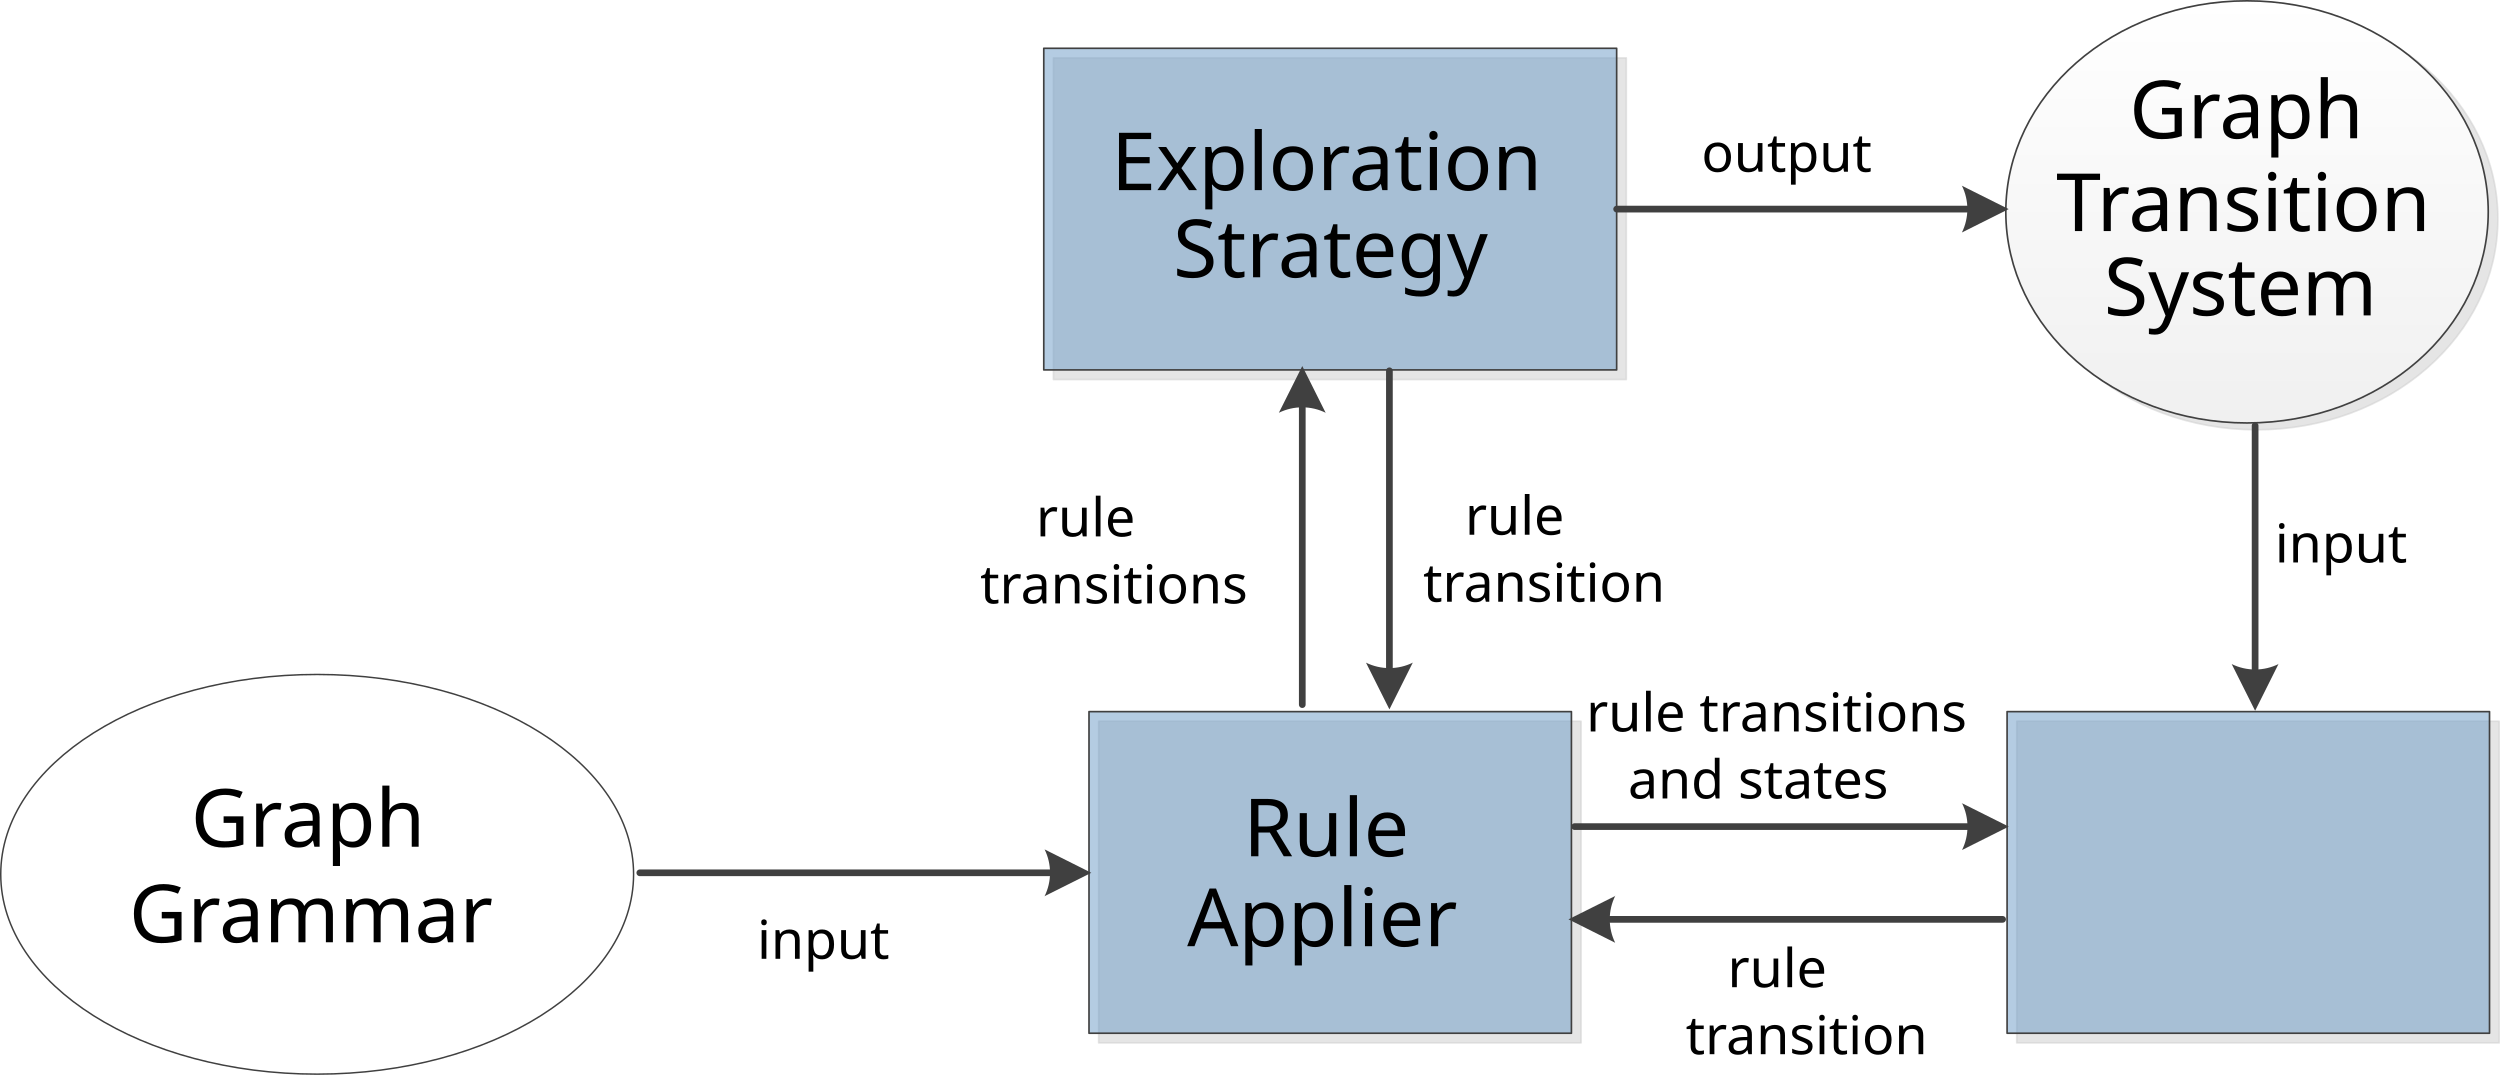
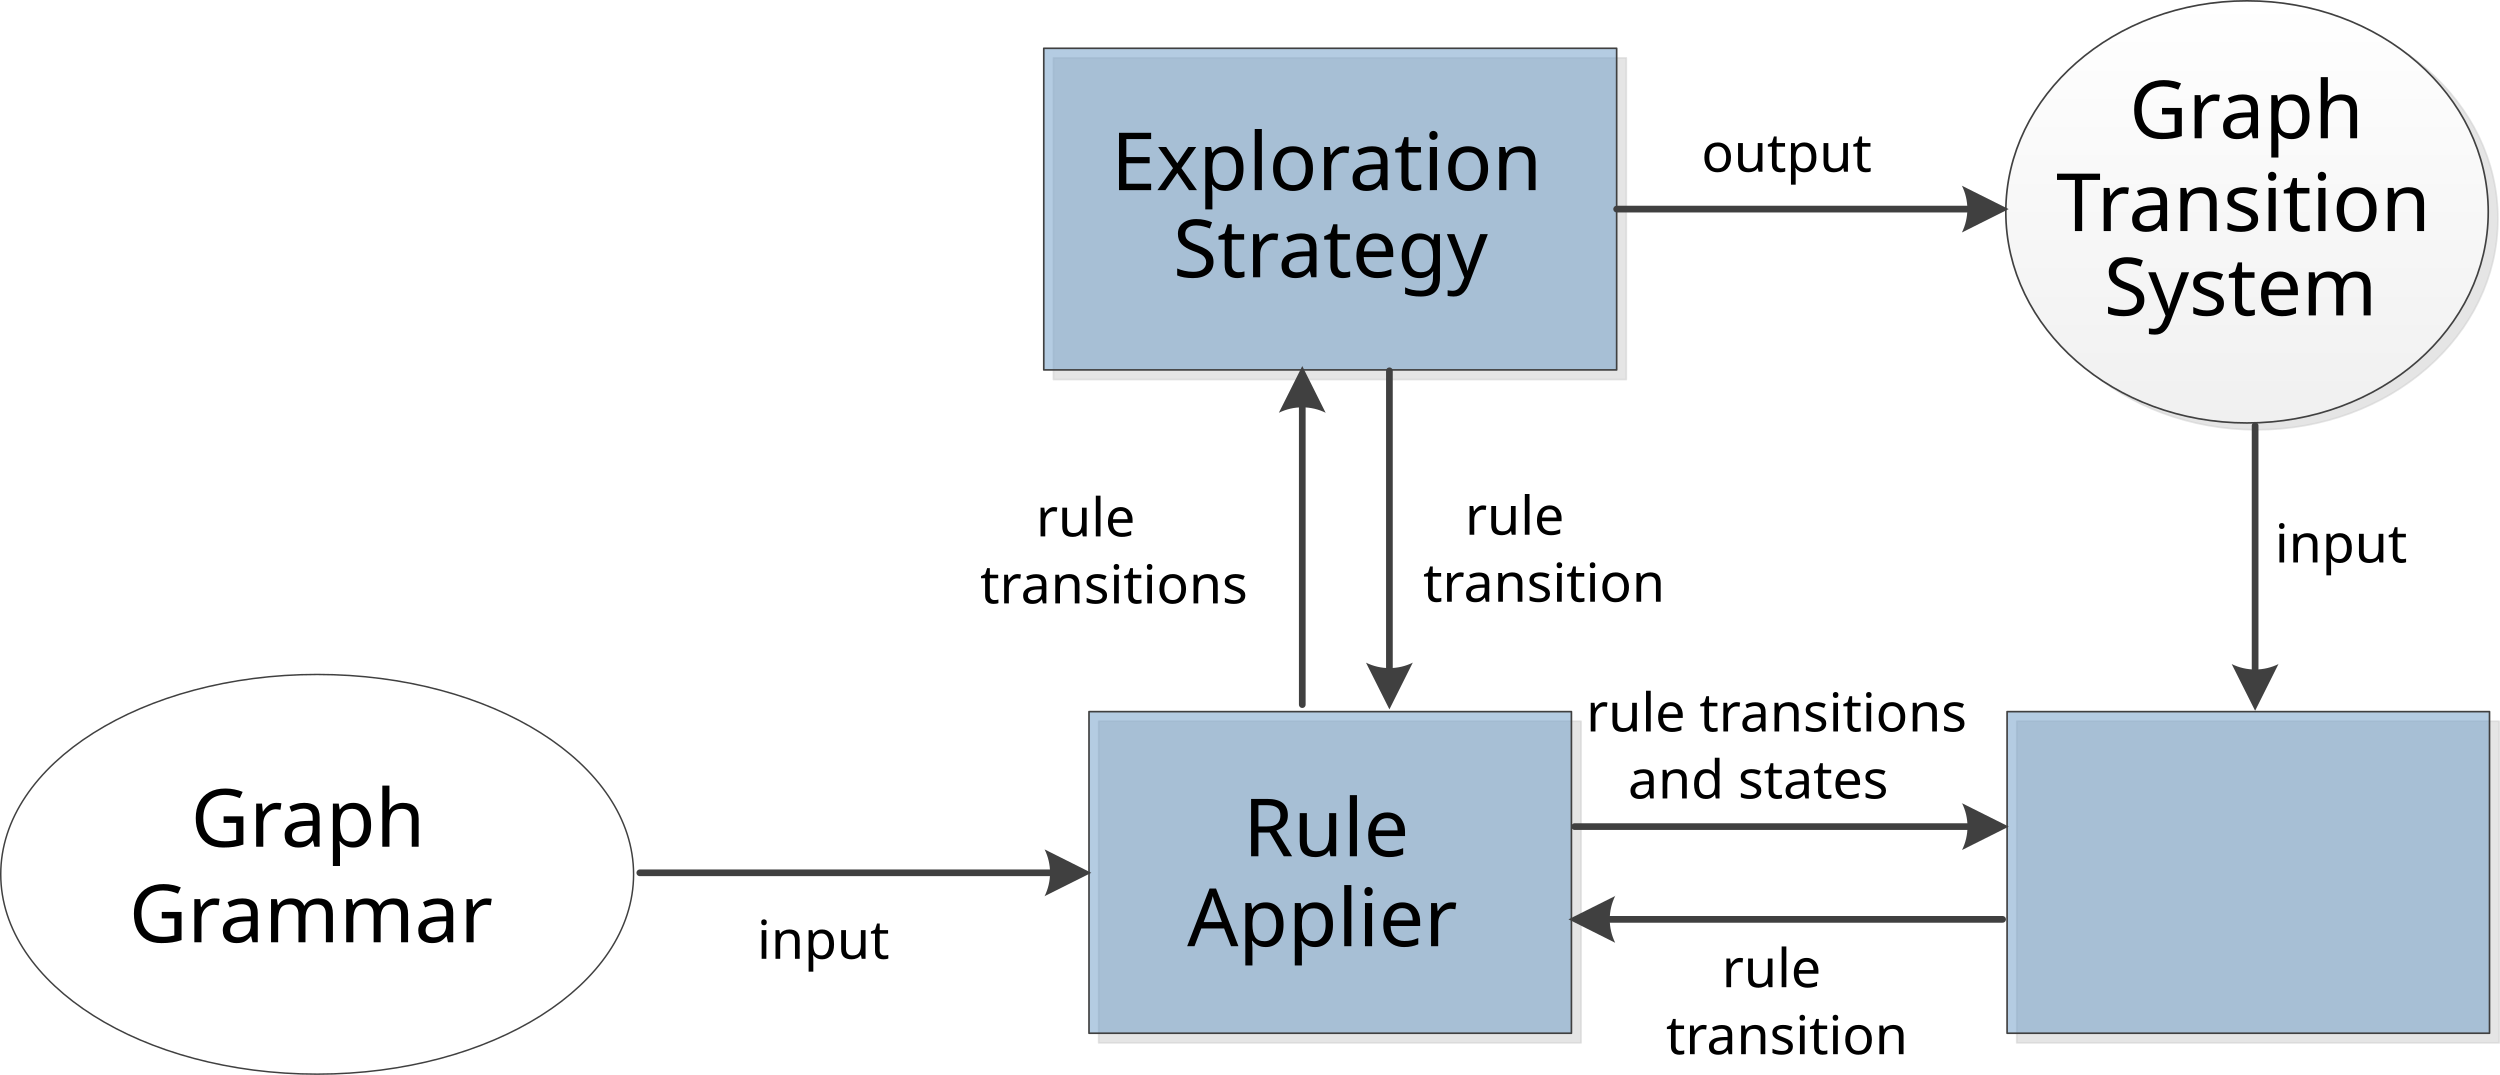
<svg xmlns="http://www.w3.org/2000/svg" xmlns:ns1="http://schemas.microsoft.com/visio/2003/SVGExtensions/" xmlns:xlink="http://www.w3.org/1999/xlink" width="466.393" height="200.514" viewBox="0 0 373.115 160.411" xml:space="preserve" color-interpolation-filters="sRGB" class="st10" id="svg3717" version="1.1" style="font-size:12px;fill:none;stroke-linecap:square;stroke-miterlimit:3;overflow:visible">
  <ns1:documentProperties ns1:langID="1033" ns1:viewMarkup="false">
    <ns1:userDefs>
      <ns1:ud ns1:nameU="msvSubprocessMaster" ns1:prompt="" ns1:val="VT4(Rectangle)" />
      <ns1:ud ns1:nameU="msvNoAutoConnect" ns1:val="VT0(1):26" />
    </ns1:userDefs>
  </ns1:documentProperties>
  <style type="text/css" id="style3719">
	
		.st1 {visibility:visible}
		.st2 {fill:#cdcdcd;fill-opacity:0.5;stroke:#cdcdcd;stroke-linecap:round;stroke-linejoin:round;stroke-opacity:0.5;stroke-width:0.25}
		.st3 {fill:url(#grad30-6);stroke:#404040;stroke-linecap:round;stroke-linejoin:round;stroke-width:0.25}
		.st4 {fill:#000000;font-family:Calibri;font-size:1em}
		.st5 {font-size:1em}
		.st6 {marker-end:url(#mrkr5-23);stroke:#404040;stroke-linecap:round;stroke-linejoin:round;stroke-width:1}
		.st7 {fill:#404040;fill-opacity:1;stroke:#404040;stroke-opacity:1;stroke-width:0.284}
		.st8 {fill:url(#grad30-20);stroke:#404040;stroke-linecap:round;stroke-linejoin:round;stroke-width:0.25}
		.st9 {marker-end:url(#mrkr5-23);marker-start:url(#mrkr5-53);stroke:#404040;stroke-linecap:round;stroke-linejoin:round;stroke-width:1}
		.st10 {fill:none;fill-rule:evenodd;font-size:12px;overflow:visible;stroke-linecap:square;stroke-miterlimit:3}
	
	</style>
  <defs id="Patterns_And_Gradients">
    <linearGradient id="grad30-6" ns1:fillPattern="30" ns1:foreground="#6b9bc7" ns1:foregroundOpacity="0.5" ns1:background="#6b9bc7" ns1:backgroundOpacity="0.5" x1="0" y1="1" x2="0" y2="0">
      <stop offset="0" style="stop-color:#6b9bc7;stop-opacity:0.5" id="stop3723" />
      <stop offset="1" style="stop-color:#6b9bc7;stop-opacity:0.5" id="stop3725" />
    </linearGradient>
    <linearGradient id="grad30-20" ns1:fillPattern="30" ns1:foreground="#f0f0f0" ns1:background="#ffffff" x1="0" y1="1" x2="0" y2="0">
      <stop offset="0" style="stop-color:#f0f0f0;stop-opacity:1" id="stop3728" />
      <stop offset="1" style="stop-color:#ffffff;stop-opacity:1" id="stop3730" />
    </linearGradient>
    <linearGradient id="grad30-20-1" ns1:fillPattern="30" ns1:foreground="#f0f0f0" ns1:background="#ffffff" x1="0" y1="1" x2="0" y2="0">
      <stop offset="0" style="stop-color:#f0f0f0;stop-opacity:1" id="stop3728-5" />
      <stop offset="1" style="stop-color:#ffffff;stop-opacity:1" id="stop3730-2" />
    </linearGradient>
    <linearGradient xlink:href="#grad30-20" id="linearGradient3609" x1="-320.069" y1="809.748" x2="-320.069" y2="742.198" gradientTransform="matrix(1.12166,0,0,0.7086822,-299.6672,829.9545)" gradientUnits="userSpaceOnUse" />
    <marker style="fill:#404040;fill-opacity:1;stroke:#404040;stroke-width:0.284;stroke-opacity:1;overflow:visible" id="mrkr5-23-3" class="st7" ns1:arrowType="5" ns1:arrowSize="2" ns1:setback="6.16" refX="-6.16" orient="auto" markerUnits="strokeWidth" overflow="visible">
      <use height="3" width="3" y="0" x="0" xlink:href="#lend5" transform="scale(-3.52,-3.52)" id="use3737-2" />
    </marker>
    <linearGradient xlink:href="#grad30-20" id="linearGradient3706" x1="-0.117" y1="846.608" x2="-0.117" y2="779.008" gradientTransform="matrix(1.068781,0,0,0.9356455,-0.4194915,0.4194917)" gradientUnits="userSpaceOnUse" />
    <marker style="fill:#404040;fill-opacity:1;stroke:#404040;stroke-width:0.284;stroke-opacity:1;overflow:visible" id="mrkr5-23-8" class="st7" ns1:arrowType="5" ns1:arrowSize="2" ns1:setback="6.16" refX="-6.16" orient="auto" markerUnits="strokeWidth" overflow="visible">
      <use height="3" width="3" y="0" x="0" xlink:href="#lend5" transform="scale(-3.52,-3.52)" id="use3737-5" />
    </marker>
    <marker style="fill:#404040;fill-opacity:1;stroke:#404040;stroke-width:0.284;stroke-opacity:1;overflow:visible" id="mrkr5-23-2" class="st7" ns1:arrowType="5" ns1:arrowSize="2" ns1:setback="6.16" refX="-6.16" orient="auto" markerUnits="strokeWidth" overflow="visible">
      <use height="3" width="3" y="0" x="0" xlink:href="#lend5" transform="scale(-3.52,-3.52)" id="use3737-7" />
    </marker>
    <marker style="fill:#404040;fill-opacity:1;stroke:#404040;stroke-width:0.284;stroke-opacity:1;overflow:visible" id="mrkr5-23-1" class="st7" ns1:arrowType="5" ns1:arrowSize="2" ns1:setback="6.16" refX="-6.16" orient="auto" markerUnits="strokeWidth" overflow="visible">
      <use height="3" width="3" y="0" x="0" xlink:href="#lend5" transform="scale(-3.52,-3.52)" id="use3737-74" />
    </marker>
    <linearGradient xlink:href="#grad30-6" id="linearGradient3158" x1="-0.102" y1="969.313" x2="-0.102" y2="910.27" gradientTransform="scale(1.223687,0.8172026)" gradientUnits="userSpaceOnUse" />
    <marker style="fill:#404040;fill-opacity:1;stroke:#404040;stroke-width:0.284;stroke-opacity:1;overflow:visible" id="mrkr5-23-5" class="st7" ns1:arrowType="5" ns1:arrowSize="2" ns1:setback="6.16" refX="-6.16" orient="auto" markerUnits="strokeWidth" overflow="visible">
      <use height="3" width="3" y="0" x="0" xlink:href="#lend5" transform="scale(-3.52,-3.52)" id="use3737-1" />
    </marker>
    <marker style="fill:#404040;fill-opacity:1;stroke:#404040;stroke-width:0.284;stroke-opacity:1;overflow:visible" id="mrkr5-23-52" class="st7" ns1:arrowType="5" ns1:arrowSize="2" ns1:setback="6.16" refX="-6.16" orient="auto" markerUnits="strokeWidth" overflow="visible">
      <use height="3" width="3" y="0" x="0" xlink:href="#lend5" transform="scale(-3.52,-3.52)" id="use3737-76" />
    </marker>
    <marker style="fill:#404040;fill-opacity:1;stroke:#404040;stroke-width:0.284;stroke-opacity:1;overflow:visible" id="mrkr5-23-32" class="st7" ns1:arrowType="5" ns1:arrowSize="2" ns1:setback="6.16" refX="-6.16" orient="auto" markerUnits="strokeWidth" overflow="visible">
      <use height="3" width="3" y="0" x="0" xlink:href="#lend5" transform="scale(-3.52,-3.52)" id="use3737-21" />
    </marker>
    <marker style="fill:#404040;fill-opacity:1;stroke:#404040;stroke-width:0.284;stroke-opacity:1;overflow:visible" id="mrkr5-23-89" class="st7" ns1:arrowType="5" ns1:arrowSize="2" ns1:setback="6.16" refX="-6.16" orient="auto" markerUnits="strokeWidth" overflow="visible">
      <use height="3" width="3" y="0" x="0" xlink:href="#lend5" transform="scale(-3.52,-3.52)" id="use3737-27" />
    </marker>
    <linearGradient xlink:href="#grad30-6" id="linearGradient3718" x1="-0.094" y1="1055.996" x2="-0.094" y2="991.673" gradientTransform="scale(1.333117,0.7501215)" gradientUnits="userSpaceOnUse" />
    <linearGradient xlink:href="#grad30-6" id="linearGradient3720" x1="-0.102" y1="969.313" x2="-0.102" y2="910.27" gradientTransform="scale(1.223687,0.8172026)" gradientUnits="userSpaceOnUse" />
  </defs>
  <defs id="Markers">
    <g id="lend5">
      <path d="M 2,1 0,0 1.981,-0.993 C 1.672,-0.365 1.673,0.373 1.985,1" style="stroke:none" id="path3734" />
    </g>
    <marker id="mrkr5-23" class="st7" ns1:arrowType="5" ns1:arrowSize="2" ns1:setback="6.16" refX="-6.16" orient="auto" markerUnits="strokeWidth" overflow="visible" style="fill:#404040;fill-opacity:1;stroke:#404040;stroke-width:0.284;stroke-opacity:1;overflow:visible">
      <use xlink:href="#lend5" transform="scale(-3.52,-3.52)" id="use3737" x="0" y="0" width="3" height="3" />
    </marker>
    <marker id="mrkr5-53" class="st7" ns1:arrowType="5" ns1:arrowSize="2" ns1:setback="5.8" refX="5.8" orient="auto" markerUnits="strokeWidth" overflow="visible" style="fill:#404040;fill-opacity:1;stroke:#404040;stroke-width:0.284;stroke-opacity:1;overflow:visible">
      <use xlink:href="#lend5" transform="scale(3.52,3.52)" id="use3740" x="0" y="0" width="3" height="3" />
    </marker>
  </defs>
  <g ns1:mID="0" ns1:index="1" ns1:groupContext="foregroundPage" id="g3742" transform="translate(-42.2214,-34.7945)">
    <ns1:userDefs>
      <ns1:ud ns1:nameU="msvThemeColors" ns1:val="VT0(36):26" />
      <ns1:ud ns1:nameU="msvThemeEffects" ns1:val="VT0(16):26" />
      <ns1:ud ns1:nameU="msvThemeOrder" ns1:val="VT0(0):26" />
    </ns1:userDefs>
    <ns1:pageProperties ns1:drawingScale="1" ns1:pageScale="1" ns1:drawingUnits="0" ns1:shadowOffsetX="9" ns1:shadowOffsetY="-9" />
    <ns1:layer ns1:name="Connector" ns1:index="0" />
    <g id="shape5-1" ns1:mID="5" ns1:groupContext="shape" transform="translate(341.7712,-603)">
      <ns1:userDefs>
        <ns1:ud ns1:nameU="visVersion" ns1:val="VT0(14):26" />
        <ns1:ud ns1:nameU="msvThemeColors" ns1:val="VT0(36):26" />
        <ns1:ud ns1:nameU="msvThemeEffects" ns1:val="VT0(16):26" />
      </ns1:userDefs>
      <ns1:textBlock ns1:margins="rect(4,4,4,4)" />
      <ns1:textRect cx="36" cy="768" width="72" height="48" />
      <g id="shadow5-2" ns1:groupContext="shadow" ns1:shadowOffsetX="1.44" ns1:shadowOffsetY="-1.44" ns1:shadowType="1" transform="translate(1.44,1.44)" class="st1" style="visibility:visible">
        <rect x="0" y="744" width="72" height="48" class="st2" id="rect3752" style="fill:#cdcdcd;fill-opacity:0.5;stroke:#cdcdcd;stroke-width:0.25;stroke-linecap:round;stroke-linejoin:round;stroke-opacity:0.5" />
      </g>
      <rect x="0" y="744" width="72" height="48" class="st3" id="rect3754" style="fill:url(#linearGradient3158);stroke:#404040;stroke-width:0.25;stroke-linecap:round;stroke-linejoin:round" />
      <text x="26.011" y="772.858" class="st4" ns1:langID="1043" id="text3756" style="fill:#000000;font-family:Calibri">
        <ns1:paragraph ns1:horizAlign="1" />
        <ns1:tabList />GUI</text>
    </g>
    <g id="shape1-8" ns1:mID="1" ns1:groupContext="shape" transform="translate(198,-702)">
      <ns1:userDefs>
        <ns1:ud ns1:nameU="visVersion" ns1:val="VT0(14):26" />
        <ns1:ud ns1:nameU="msvThemeColors" ns1:val="VT0(36):26" />
        <ns1:ud ns1:nameU="msvThemeEffects" ns1:val="VT0(16):26" />
      </ns1:userDefs>
      <ns1:textBlock ns1:margins="rect(4,4,4,4)" />
      <ns1:textRect cx="42.75" cy="768" width="85.5" height="48" />
      <g id="shadow1-9" ns1:groupContext="shadow" ns1:shadowOffsetX="1.44" ns1:shadowOffsetY="-1.44" ns1:shadowType="1" transform="translate(1.44,1.44)" class="st1" style="visibility:visible">
        <rect x="0" y="744" width="85.5" height="48" class="st2" id="rect3764" style="fill:#cdcdcd;fill-opacity:0.5;stroke:#cdcdcd;stroke-width:0.25;stroke-linecap:round;stroke-linejoin:round;stroke-opacity:0.5" />
      </g>
      <rect x="0" y="744" width="85.5" height="48" class="st3" id="rect3766" style="fill:url(#linearGradient3718);stroke:#404040;stroke-width:0.25;stroke-linecap:round;stroke-linejoin:round" />
      <text x="10.071" y="765.17" class="st4" ns1:langID="1043" id="text3768" style="fill:#000000;font-family:Calibri">Exploration </text>
      <text x="19.3" y="778.175" class="st4" ns1:langID="1043" style="fill:#000000;font-family:Calibri" id="text3828">Strategy </text>
    </g>
    <g id="shape7-24" ns1:mID="7" ns1:groupContext="shape" transform="translate(342,-694.5)">
      <ns1:userDefs>
        <ns1:ud ns1:nameU="visVersion" ns1:val="VT0(14):26" />
        <ns1:ud ns1:nameU="msvThemeColors" ns1:val="VT0(36):26" />
        <ns1:ud ns1:nameU="msvThemeEffects" ns1:val="VT0(16):26" />
      </ns1:userDefs>
      <ns1:textBlock ns1:margins="rect(4,4,4,4)" />
      <ns1:textRect cx="36" cy="760.5" width="63" height="55.125" />
      <g id="shadow7-25" ns1:groupContext="shadow" ns1:shadowOffsetX="1.44" ns1:shadowOffsetY="-1.44" ns1:shadowType="1" transform="translate(1.020509,1.44)" class="st1" style="visibility:visible">
        <path d="m 0,760.5 a 36,31.5 0 0 1 72,0 36,31.5 0 0 1 -72,0 z" class="st2" id="path3785" style="fill:#cdcdcd;fill-opacity:0.5;stroke:#cdcdcd;stroke-width:0.25;stroke-linecap:round;stroke-linejoin:round;stroke-opacity:0.5" />
      </g>
      <path d="m -0.419,760.919 a 36,31.5 0 1 1 72,0 36,31.5 0 0 1 -72,0 z" class="st8" id="path3787" style="fill:url(#linearGradient3706);stroke:#404040;stroke-width:0.25;stroke-linecap:round;stroke-linejoin:round" />
      <text x="18.004" y="749.934" class="st4" ns1:langID="1043" id="text3789" style="fill:#000000;font-family:Calibri">Graph </text>
      <text x="7.097" y="763.777" class="st4" ns1:langID="1043" style="fill:#000000;font-family:Calibri" id="text3837">Transition </text>
      <text x="14.228" y="776.362" class="st4" ns1:langID="1043" style="fill:#000000;font-family:Calibri" id="text3835">System </text>
      <path d="m -299.667,859.78 a 47.224,29.825 0 1 1 94.448,0 47.224,29.825 0 0 1 -94.448,0 z" class="st8" id="path3787-7" style="fill:url(#linearGradient3609);stroke:#404040;stroke-width:0.223;stroke-linecap:round;stroke-linejoin:round" />
      <text x="-271.297" y="855.663" class="st4" ns1:langID="1043" id="text3789-1" style="font-size:12px;fill:#000000;font-family:Calibri">Graph</text>
      <text x="-280.526" y="869.926" class="st4" ns1:langID="1043" style="font-size:12px;fill:#000000;font-family:Calibri" id="text3837-4">Grammar</text>
      <text xml:space="preserve" style="font-size:9.6px;font-style:normal;font-variant:normal;font-weight:normal;font-stretch:normal;line-height:125%;letter-spacing:0px;word-spacing:0px;fill:#000000;fill-opacity:1;stroke:none;font-family:Verdana;-inkscape-font-specification:Verdana" x="-186.793" y="872.39" id="text3399-8">
        <tspan id="tspan3401-8" x="-186.793" y="872.39" style="font-size:8px">input</tspan>
      </text>
      <text xml:space="preserve" style="font-size:9.6px;font-style:normal;font-variant:normal;font-weight:normal;font-stretch:normal;line-height:125%;letter-spacing:0px;word-spacing:0px;fill:#000000;fill-opacity:1;stroke:none;font-family:Verdana;-inkscape-font-specification:Verdana" x="-45.844" y="754.932" id="text3399-8-8">
        <tspan id="tspan3401-8-9" x="-45.844" y="754.932" style="font-size:8px">output</tspan>
      </text>
      <text xml:space="preserve" style="font-size:9.6px;font-style:normal;font-variant:normal;font-weight:normal;font-stretch:normal;line-height:125%;letter-spacing:0px;word-spacing:0px;fill:#000000;fill-opacity:1;stroke:none;font-family:Verdana;-inkscape-font-specification:Verdana" x="-153.488" y="809.347" id="text3399-8-8-8">
        <tspan id="tspan3401-8-9-8" x="-153.488" y="809.347" style="font-size:8px">    rule </tspan>
        <tspan x="-153.488" y="819.347" style="font-size:8px" id="tspan3126">transitions</tspan>
      </text>
      <text xml:space="preserve" style="font-size:9.6px;font-style:normal;font-variant:normal;font-weight:normal;font-stretch:normal;line-height:125%;letter-spacing:0px;word-spacing:0px;fill:#000000;fill-opacity:1;stroke:none;font-family:Verdana;-inkscape-font-specification:Verdana" x="-87.384" y="809.097" id="text3399-8-8-8-2">
        <tspan x="-87.384" y="809.097" style="font-size:8px" id="tspan3126-5">   rule</tspan>
        <tspan x="-87.384" y="819.097" style="font-size:8px" id="tspan3162">transition</tspan>
      </text>
      <text xml:space="preserve" style="font-size:9.6px;font-style:normal;font-variant:normal;font-weight:normal;font-stretch:normal;line-height:125%;letter-spacing:0px;word-spacing:0px;fill:#000000;fill-opacity:1;stroke:none;font-family:Verdana;-inkscape-font-specification:Verdana" x="-63.053" y="838.462" id="text3399-8-8-8-7">
        <tspan x="-63.053" y="838.462" style="font-size:8px" id="tspan3126-1">rule transitions</tspan>
        <tspan x="-63.053" y="848.462" style="font-size:8px" id="tspan3368">   and states</tspan>
      </text>
      <text xml:space="preserve" style="font-size:9.6px;font-style:normal;font-variant:normal;font-weight:normal;font-stretch:normal;line-height:125%;letter-spacing:0px;word-spacing:0px;fill:#000000;fill-opacity:1;stroke:none;font-family:Verdana;-inkscape-font-specification:Verdana" x="39.732" y="813.242" id="text3399-8-1">
        <tspan id="tspan3401-8-2" x="39.732" y="813.242" style="font-size:8px">input</tspan>
      </text>
-       <text xml:space="preserve" style="font-size:9.6px;font-style:normal;font-variant:normal;font-weight:normal;font-stretch:normal;line-height:125%;letter-spacing:0px;word-spacing:0px;fill:#000000;fill-opacity:1;stroke:none;font-family:Verdana;-inkscape-font-specification:Verdana" x="-48.193" y="876.635" id="text3399-8-8-8-2-4">
-         <tspan x="-48.193" y="876.635" style="font-size:8px" id="tspan3126-5-0">   rule</tspan>
-         <tspan x="-48.193" y="886.635" style="font-size:8px" id="tspan3162-9">transition</tspan>
+       <text xml:space="preserve" style="font-size:9.6px;font-style:normal;font-variant:normal;font-weight:normal;font-stretch:normal;line-height:125%;letter-spacing:0px;word-spacing:0px;fill:#000000;fill-opacity:1;stroke:none;font-family:Verdana;-inkscape-font-specification:Verdana" x="-51.129" y="876.635" id="text3399-8-8-8-2-4">
+         <tspan x="-51.129" y="876.635" style="font-size:8px" id="tspan3126-5-0">    rule</tspan>
+         <tspan x="-51.129" y="886.635" style="font-size:8px" id="tspan3162-9">transition</tspan>
      </text>
    </g>
    <g id="shape2-32" ns1:mID="2" ns1:groupContext="shape" ns1:layerMember="0" transform="translate(283.5,-717)">
      <ns1:userDefs>
        <ns1:ud ns1:nameU="msvThemeColors" ns1:val="VT0(36):26" />
        <ns1:ud ns1:nameU="msvThemeEffects" ns1:val="VT0(16):26" />
      </ns1:userDefs>
      <path d="m 0,783 52.34,0" class="st6" id="path3798" style="stroke:#404040;stroke-width:1;stroke-linecap:round;stroke-linejoin:round;marker-end:url(#mrkr5-23)" />
    </g>
    <g id="shape3-38" ns1:mID="3" ns1:groupContext="shape" transform="translate(204.75,-603)">
      <ns1:userDefs>
        <ns1:ud ns1:nameU="visVersion" ns1:val="VT0(14):26" />
        <ns1:ud ns1:nameU="msvThemeColors" ns1:val="VT0(36):26" />
        <ns1:ud ns1:nameU="msvThemeEffects" ns1:val="VT0(16):26" />
      </ns1:userDefs>
      <ns1:textBlock ns1:margins="rect(4,4,4,4)" />
      <ns1:textRect cx="36" cy="768" width="72" height="48" />
      <g id="shadow3-39" ns1:groupContext="shadow" ns1:shadowOffsetX="1.44" ns1:shadowOffsetY="-1.44" ns1:shadowType="1" transform="translate(1.44,1.44)" class="st1" style="visibility:visible">
        <rect x="0" y="744" width="72" height="48" class="st2" id="rect3806" style="fill:#cdcdcd;fill-opacity:0.5;stroke:#cdcdcd;stroke-width:0.25;stroke-linecap:round;stroke-linejoin:round;stroke-opacity:0.5" />
      </g>
      <rect x="0" y="744" width="72" height="48" class="st3" id="rect3808" style="fill:url(#linearGradient3720);stroke:#404040;stroke-width:0.25;stroke-linecap:round;stroke-linejoin:round" />
      <text x="23.037" y="765.59" class="st4" ns1:langID="1043" id="text3810" style="fill:#000000;font-family:Calibri">Rule </text>
      <text x="14.648" y="779.014" class="st4" ns1:langID="1043" style="fill:#000000;font-family:Calibri" id="text3833">Applier </text>
    </g>
    <g id="shape6-16-2" ns1:mID="6" ns1:groupContext="shape" ns1:layerMember="0" transform="matrix(-1,0,0,1,133.0953,-617.9425)">
      <ns1:userDefs>
        <ns1:ud ns1:nameU="msvThemeColors" ns1:val="VT0(36):26" />
        <ns1:ud ns1:nameU="msvThemeEffects" ns1:val="VT0(16):26" />
      </ns1:userDefs>
      <path d="M -4.614,783 -65.84,783" class="st6" id="path3777-6" style="stroke:#404040;stroke-width:1;stroke-linecap:round;stroke-linejoin:round;marker-end:url(#mrkr5-23)" />
    </g>
    <g id="shape2-32-7" ns1:mID="2" ns1:groupContext="shape" ns1:layerMember="0" transform="matrix(0,1,-1,0,1032.585,82.16524)">
      <ns1:userDefs>
        <ns1:ud ns1:nameU="msvThemeColors" ns1:val="VT0(36):26" />
        <ns1:ud ns1:nameU="msvThemeEffects" ns1:val="VT0(16):26" />
      </ns1:userDefs>
      <path d="M 7.97,783 52.34,783" class="st6" id="path3798-1" style="stroke:#404040;stroke-width:1;stroke-linecap:round;stroke-linejoin:round;marker-end:url(#mrkr5-23)" />
    </g>
    <g id="shape2-32-7-0" ns1:mID="2" ns1:groupContext="shape" ns1:layerMember="0" transform="matrix(0,-1,-1,0,1019.581,147.9258)">
      <ns1:userDefs>
        <ns1:ud ns1:nameU="msvThemeColors" ns1:val="VT0(36):26" />
        <ns1:ud ns1:nameU="msvThemeEffects" ns1:val="VT0(16):26" />
      </ns1:userDefs>
      <path d="M 7.97,783 52.34,783" class="st6" id="path3798-1-4" style="stroke:#404040;stroke-width:1;stroke-linecap:round;stroke-linejoin:round;marker-end:url(#mrkr5-23)" />
    </g>
    <g id="shape2-32-1" ns1:mID="2" ns1:groupContext="shape" ns1:layerMember="0" transform="translate(283.5212,-624.8393)">
      <ns1:userDefs>
        <ns1:ud ns1:nameU="msvThemeColors" ns1:val="VT0(36):26" />
        <ns1:ud ns1:nameU="msvThemeEffects" ns1:val="VT0(16):26" />
      </ns1:userDefs>
      <path d="M -6.292,783 52.34,783" class="st6" id="path3798-2" style="stroke:#404040;stroke-width:1;stroke-linecap:round;stroke-linejoin:round;marker-end:url(#mrkr5-23)" />
    </g>
    <g id="shape2-32-1-6" ns1:mID="2" ns1:groupContext="shape" ns1:layerMember="0" transform="matrix(-1,0,0,1,334.8093,-610.9961)">
      <ns1:userDefs>
        <ns1:ud ns1:nameU="msvThemeColors" ns1:val="VT0(36):26" />
        <ns1:ud ns1:nameU="msvThemeEffects" ns1:val="VT0(16):26" />
      </ns1:userDefs>
      <path d="M -6.292,783 52.34,783" class="st6" id="path3798-2-5" style="stroke:#404040;stroke-width:1;stroke-linecap:round;stroke-linejoin:round;marker-end:url(#mrkr5-23)" />
    </g>
    <g id="shape2-32-7-9" ns1:mID="2" ns1:groupContext="shape" ns1:layerMember="0" transform="matrix(0,1,-1,0,1161.788,82.375)">
      <ns1:userDefs>
        <ns1:ud ns1:nameU="msvThemeColors" ns1:val="VT0(36):26" />
        <ns1:ud ns1:nameU="msvThemeEffects" ns1:val="VT0(16):26" />
      </ns1:userDefs>
      <path d="M 15.941,783 52.34,783" class="st6" id="path3798-1-43" style="stroke:#404040;stroke-width:1;stroke-linecap:round;stroke-linejoin:round;marker-end:url(#mrkr5-23)" />
    </g>
  </g>
</svg>
